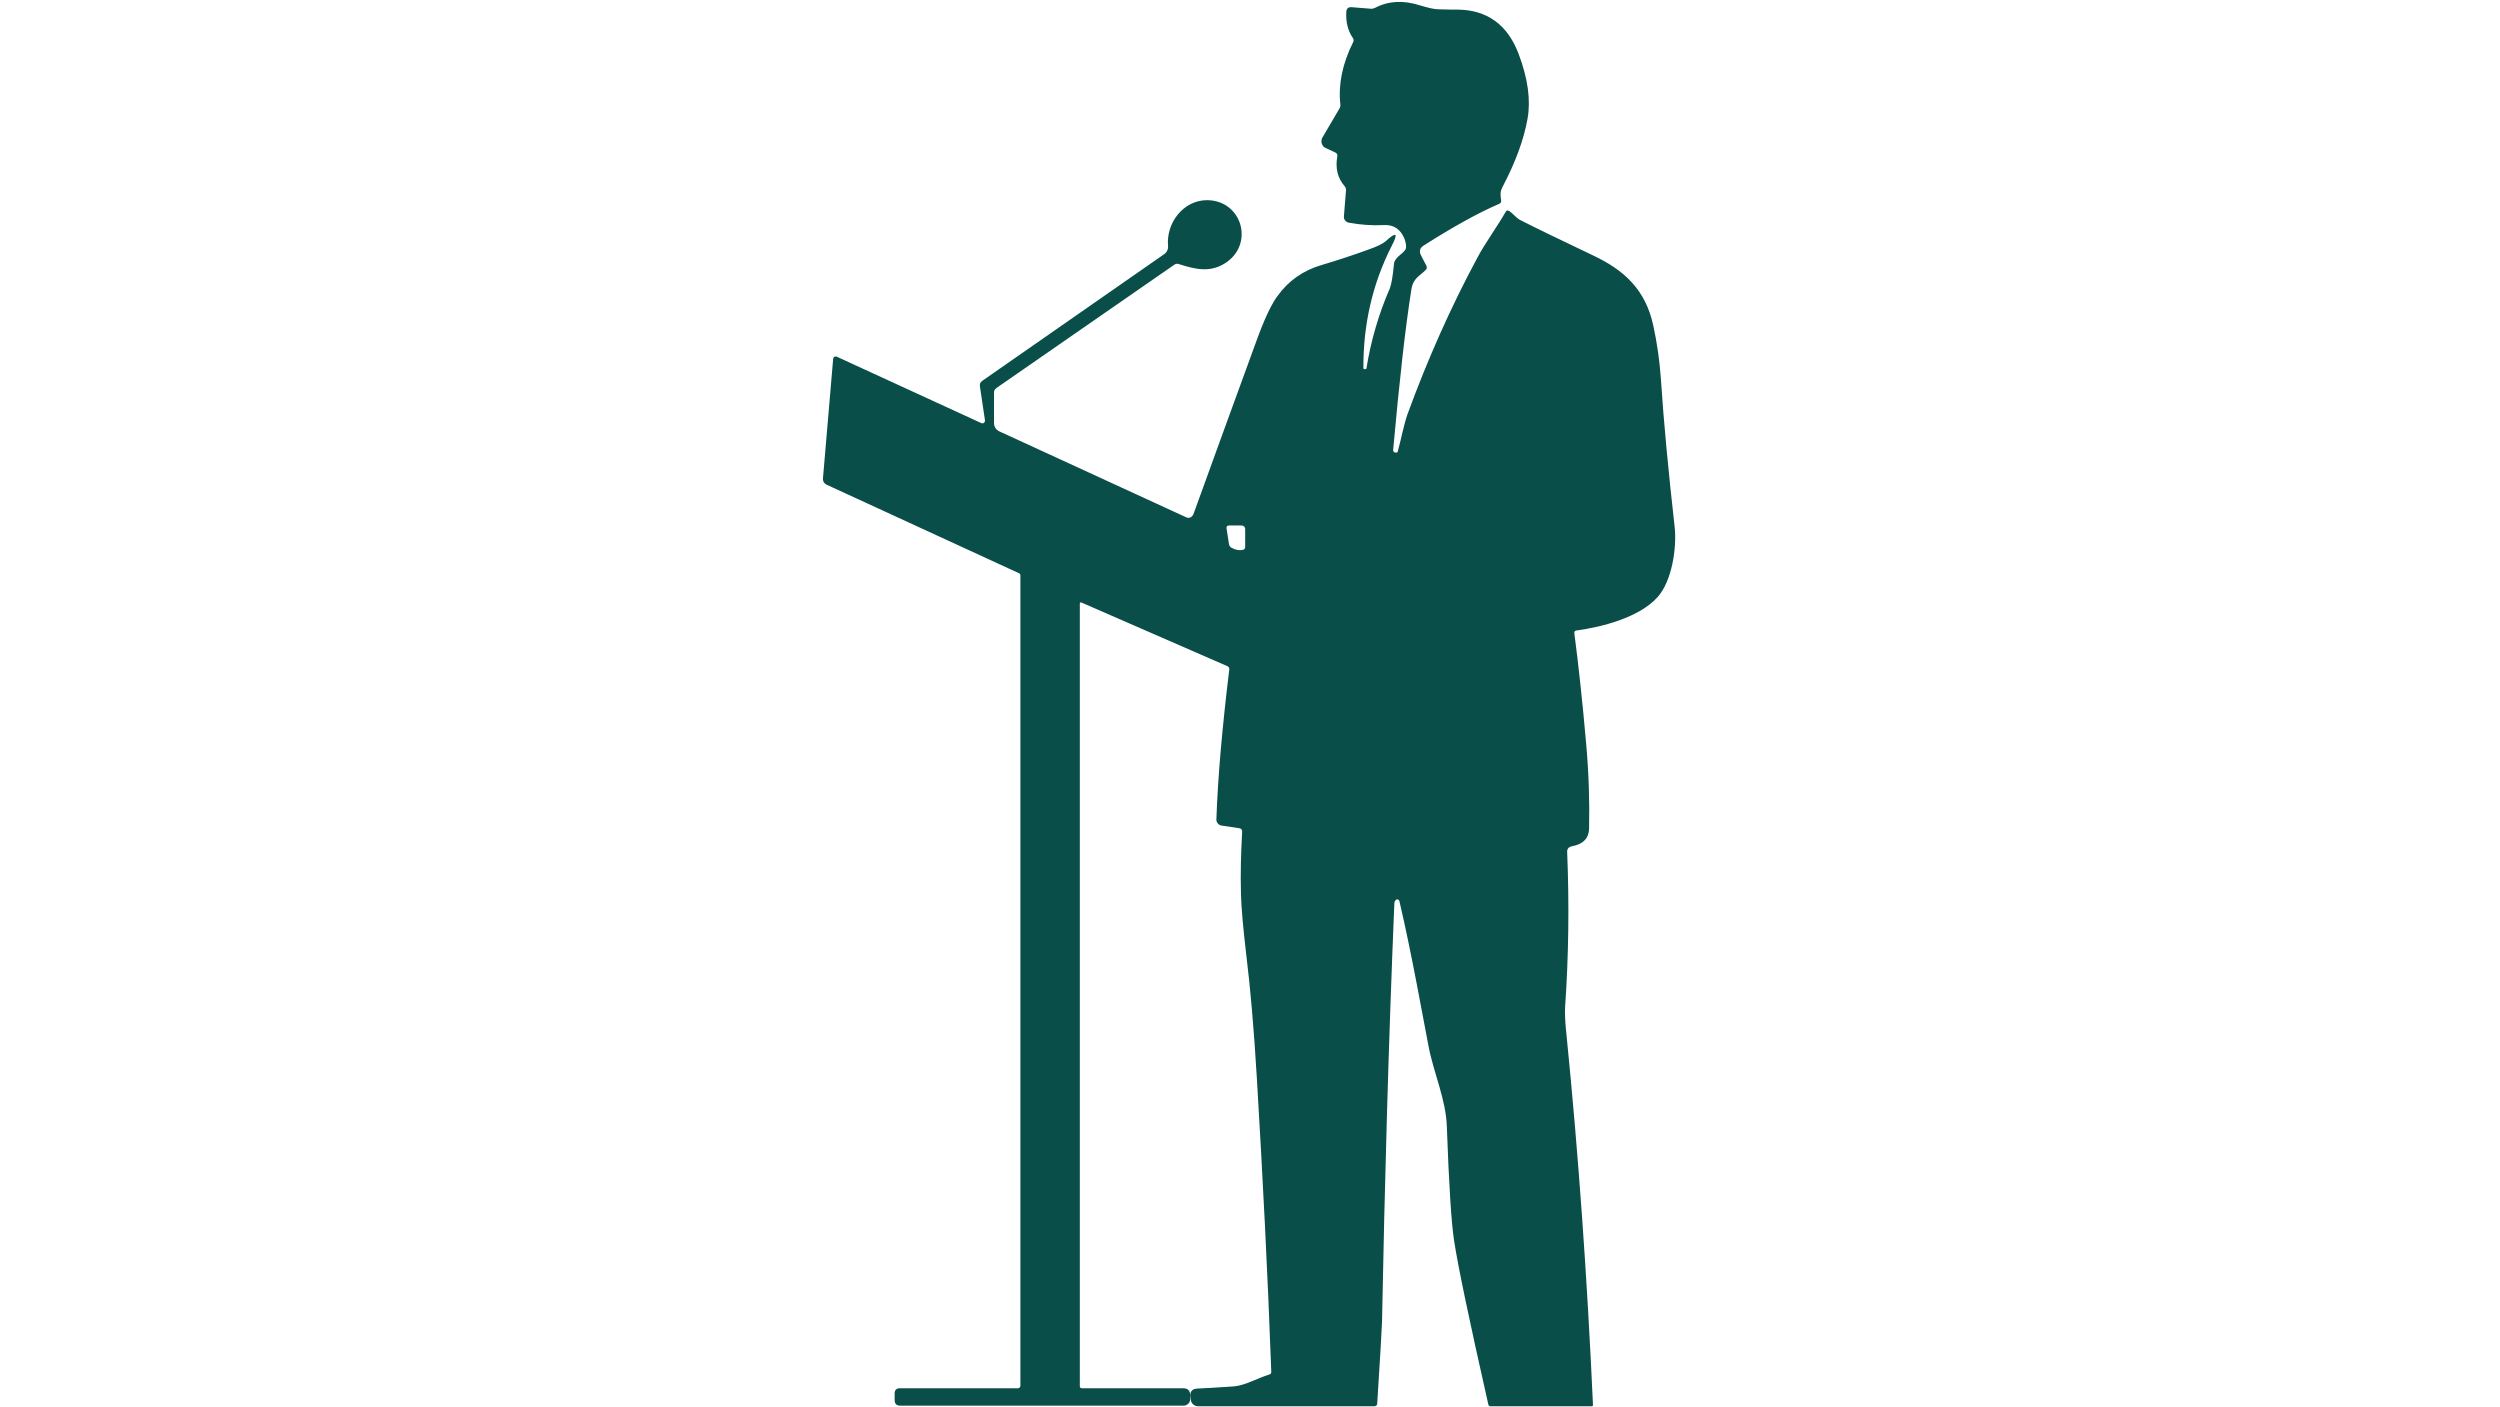
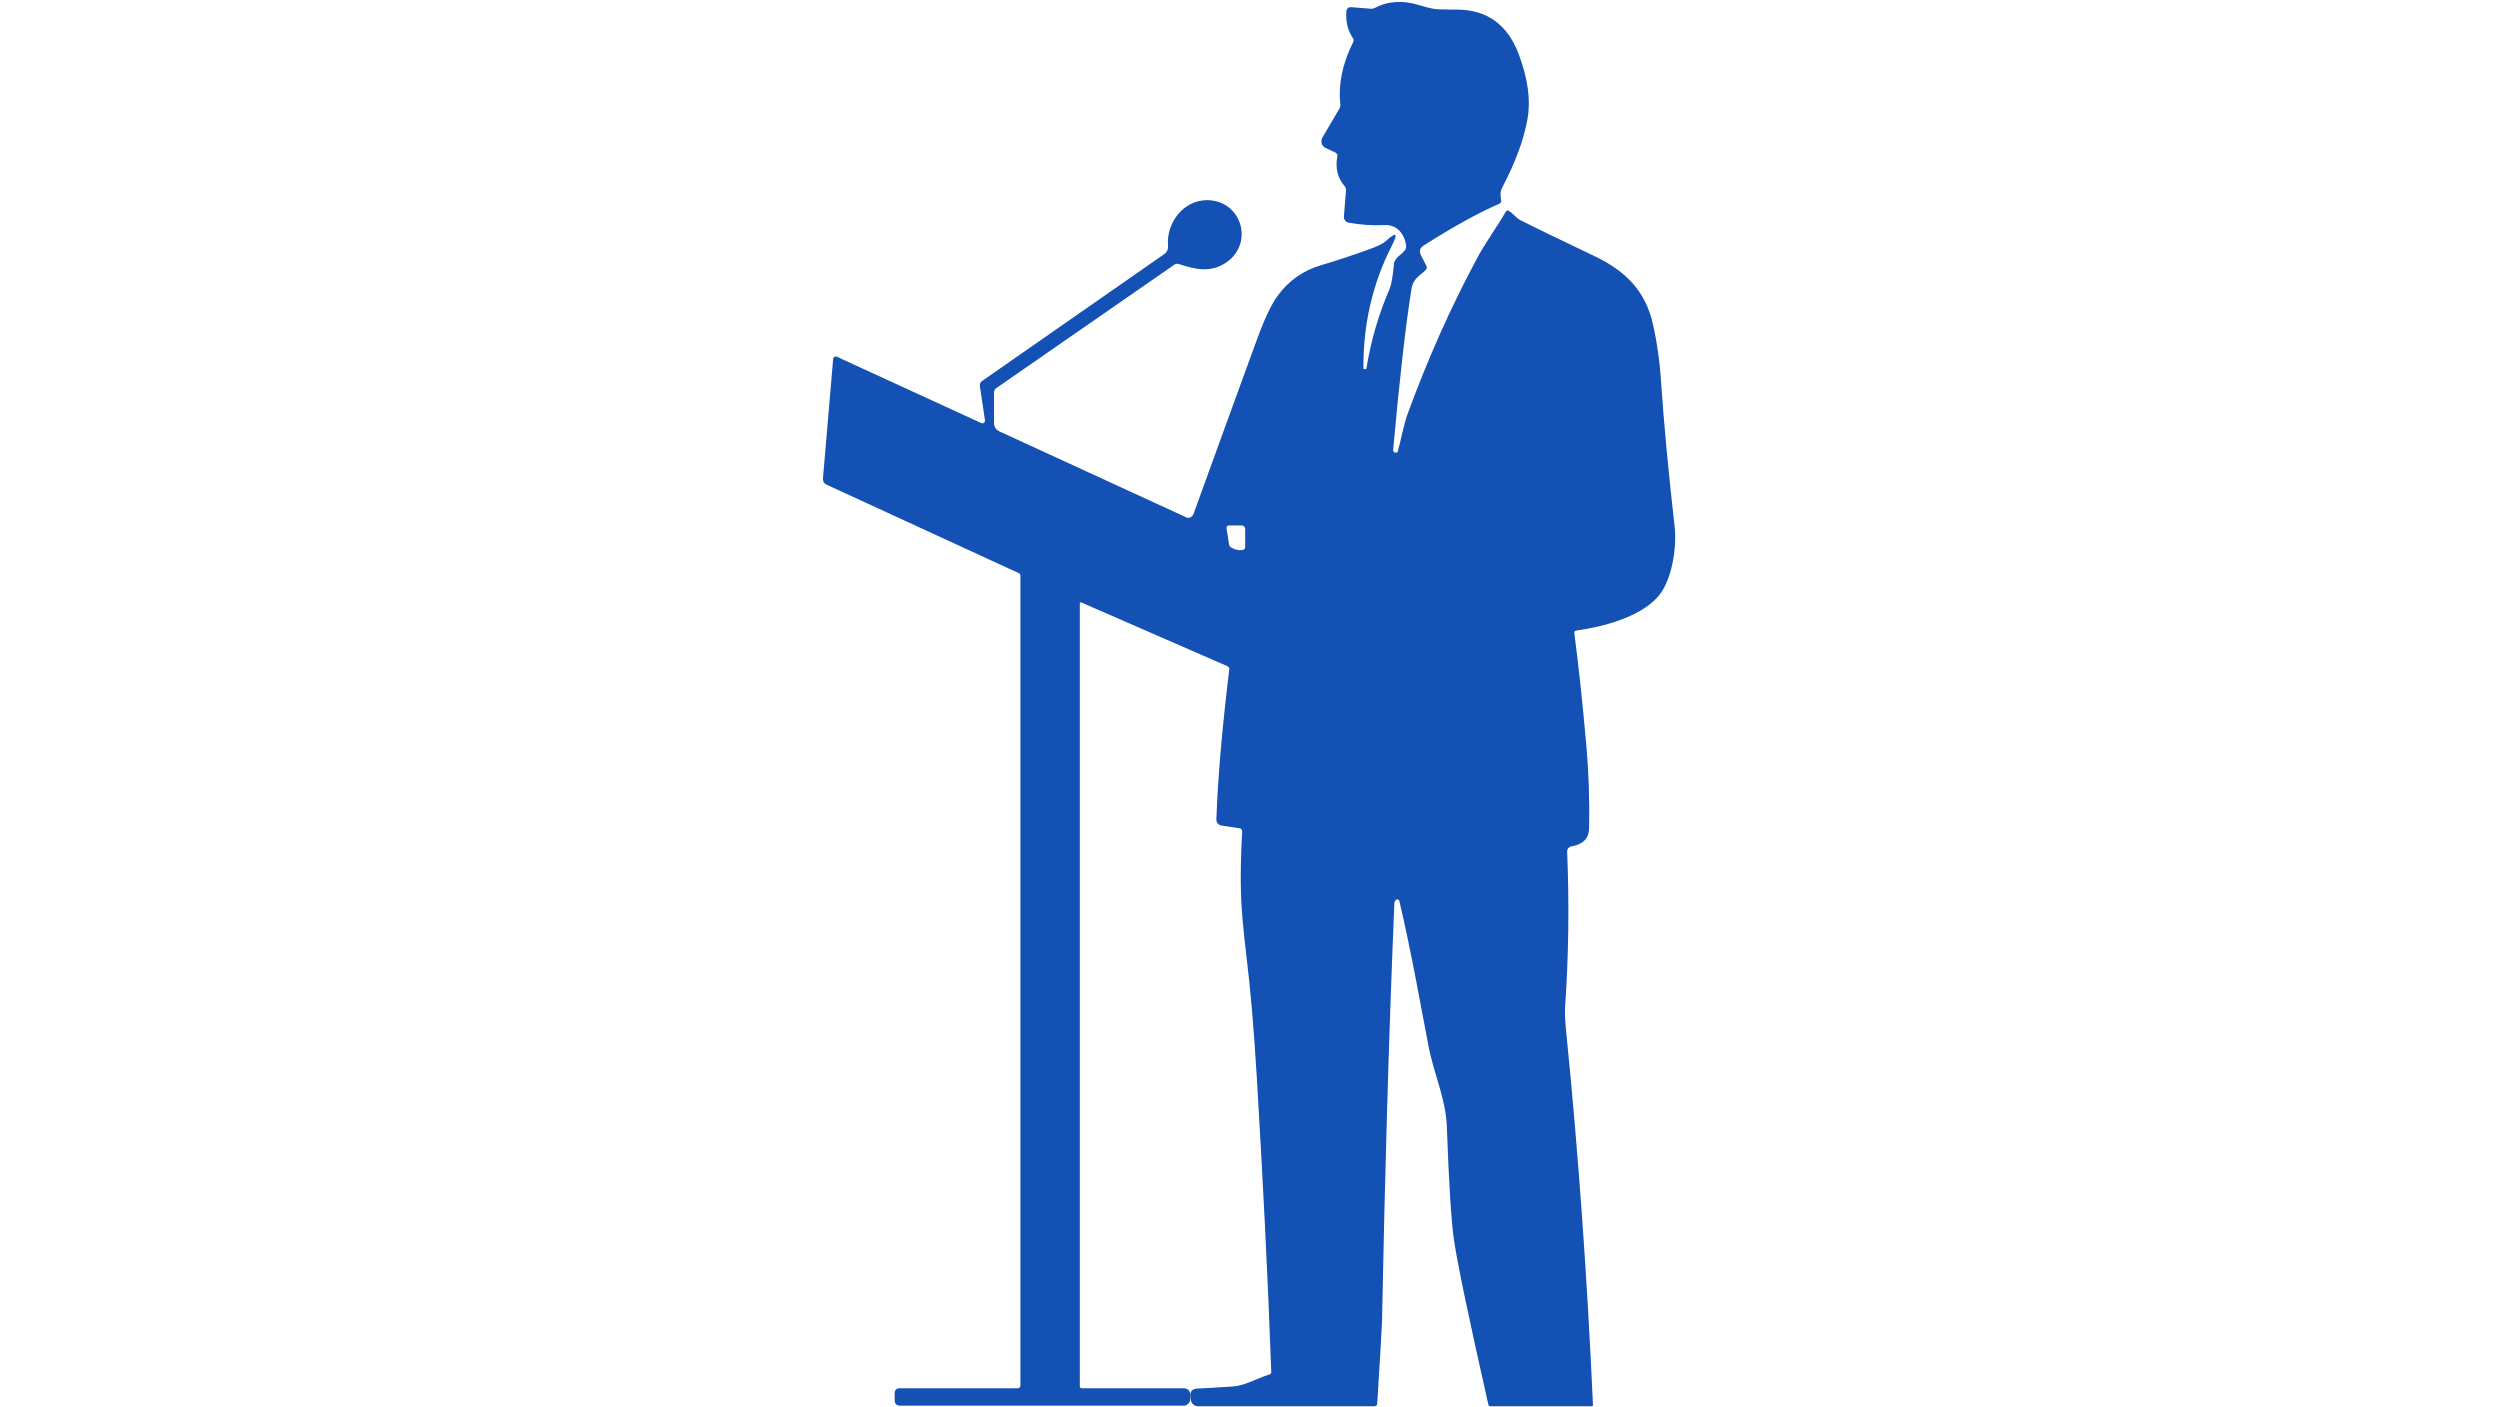
<svg xmlns="http://www.w3.org/2000/svg" width="640" zoomAndPan="magnify" viewBox="0 0 480 270" height="360" preserveAspectRatio="xMidYMid meet" version="1.0">
-   <path fill="#094e49" d="M 261.949 70.871 L 262.18 70.871 C 262.293 70.871 262.352 70.812 262.352 70.754 C 263.215 65.398 264.715 60.27 266.844 55.371 C 267.133 54.68 267.422 53.066 267.652 50.59 C 267.711 50.07 268.113 49.496 268.977 48.805 C 269.555 48.344 269.898 47.938 269.957 47.594 C 270.016 47.133 269.898 46.555 269.668 45.863 C 268.918 44.02 267.594 43.098 265.691 43.215 C 263.387 43.328 261.141 43.156 258.953 42.754 C 258.375 42.637 257.973 42.117 258.031 41.543 L 258.434 36.531 C 258.434 36.242 258.375 35.953 258.145 35.723 C 256.82 34.168 256.359 32.324 256.762 30.02 C 256.82 29.672 256.703 29.441 256.359 29.27 L 254.516 28.406 C 253.824 28.117 253.535 27.254 253.824 26.562 C 253.824 26.504 253.883 26.504 253.883 26.445 L 257.164 20.859 C 257.34 20.57 257.395 20.281 257.34 19.938 C 256.934 16.191 257.742 12.215 259.816 8.066 C 259.93 7.777 259.93 7.547 259.758 7.316 C 258.777 5.879 258.375 4.207 258.492 2.246 C 258.547 1.613 258.895 1.324 259.527 1.383 L 263.156 1.672 C 263.445 1.73 263.734 1.613 264.023 1.5 C 266.559 0.172 269.438 0 272.664 1.039 C 274.219 1.5 275.371 1.785 276.18 1.785 C 277.965 1.844 279.176 1.844 279.867 1.844 C 285.516 1.902 289.434 4.727 291.562 10.312 C 293.352 15.039 293.926 19.188 293.293 22.758 C 292.602 26.734 290.988 31.113 288.512 35.84 C 287.934 36.934 288.105 37.508 288.223 38.488 C 288.281 38.777 288.105 39.008 287.875 39.121 C 283.727 40.91 278.887 43.617 273.355 47.133 C 272.605 47.594 272.434 48.227 272.836 49.035 L 273.875 51.051 C 273.988 51.34 273.988 51.57 273.758 51.801 C 272.605 53.008 271.34 53.355 270.992 55.543 C 269.84 62.746 268.688 73.059 267.48 86.426 C 267.48 86.656 267.652 86.887 267.883 86.887 L 268.172 86.887 C 268.285 86.887 268.285 86.887 268.344 86.773 C 269.035 84.297 269.496 81.645 270.246 79.512 C 274.105 68.969 278.543 59 283.555 49.668 C 285.055 46.785 287.59 43.328 289.086 40.68 C 289.258 40.391 289.488 40.332 289.719 40.504 C 290.297 40.793 291.102 41.832 291.852 42.234 C 295.25 43.961 299.918 46.211 305.852 49.035 C 311.844 51.855 315.938 55.602 317.434 62.516 C 318.184 65.973 318.645 69.316 318.875 72.543 C 319.449 81.355 320.375 90.863 321.527 101.121 C 321.988 105.152 321.008 111.605 318.242 114.66 C 314.668 118.637 307.352 120.422 302.684 121.055 C 302.34 121.113 302.223 121.285 302.281 121.633 C 303.086 127.797 303.836 134.77 304.527 142.605 C 305.047 148.426 305.219 153.898 305.105 159.086 C 305.047 160.984 303.953 162.082 301.82 162.484 C 301.188 162.598 300.84 163.004 300.898 163.637 C 301.301 173.547 301.188 183.457 300.496 193.426 C 300.438 194.461 300.496 196.305 300.781 198.84 C 303.086 221.887 304.758 245.57 305.852 269.77 C 305.852 269.887 305.738 270 305.621 270 L 286.207 270 C 285.918 270 285.801 269.883 285.746 269.598 C 282.059 253.289 279.867 242.805 279.176 238.137 C 278.656 234.738 278.195 227.477 277.793 216.301 C 277.621 211.055 275.258 206.043 274.277 200.859 C 273.125 194.922 270.992 182.824 268.688 173.027 C 268.633 172.797 268.402 172.625 268.172 172.684 C 268.113 172.684 268.055 172.738 267.996 172.797 C 267.824 172.969 267.711 173.199 267.711 173.547 C 266.613 199.938 265.867 226.672 265.348 253.809 C 265.289 255.309 265 260.551 264.426 269.48 C 264.426 269.828 264.195 270 263.848 270 L 230.027 270 C 229.336 270 228.703 269.48 228.645 268.789 L 228.586 268.215 C 228.414 267.176 228.875 266.656 229.91 266.602 C 231.238 266.543 233.543 266.426 236.828 266.195 C 239.074 266.023 241.32 264.641 243.742 263.891 C 243.973 263.836 244.086 263.66 244.086 263.375 C 243.395 244.246 242.414 225.461 241.32 207.082 C 240.746 197.402 240.055 189.566 239.305 183.516 C 238.672 178.098 238.324 174.18 238.266 171.645 C 238.152 167.727 238.266 163.75 238.496 159.66 C 238.496 159.316 238.324 159.086 237.98 159.027 L 234.523 158.508 C 233.945 158.395 233.543 157.934 233.543 157.355 C 233.832 149.059 234.695 139.438 236.02 128.547 C 236.078 128.258 235.906 128.027 235.676 127.914 L 207.672 115.699 C 207.441 115.582 207.324 115.699 207.324 115.93 L 207.324 266.141 C 207.324 266.371 207.441 266.543 207.73 266.543 L 227.145 266.543 C 228.066 266.543 228.527 267.004 228.527 267.926 L 228.527 268.617 C 228.527 269.309 227.953 269.887 227.262 269.887 L 172.871 269.887 C 172.121 269.887 171.773 269.539 171.773 268.789 L 171.773 267.523 C 171.773 266.887 172.121 266.543 172.754 266.543 L 195.457 266.543 C 195.688 266.543 195.918 266.312 195.918 266.082 L 195.918 110.453 C 195.918 110.281 195.801 110.109 195.629 110.051 L 158.695 93.055 C 158.234 92.824 158.004 92.477 158.004 91.902 L 159.965 68.91 C 159.965 68.625 160.25 68.395 160.539 68.449 C 160.598 68.449 160.656 68.449 160.711 68.508 L 188.426 81.242 C 188.656 81.355 188.945 81.242 189.062 81.012 C 189.117 80.953 189.117 80.84 189.117 80.723 L 188.141 74.156 C 188.082 73.75 188.195 73.406 188.602 73.117 L 223.516 48.805 C 224.035 48.457 224.324 47.824 224.266 47.246 C 223.863 42.809 227.203 38.43 231.758 38.43 C 238.613 38.488 240.918 47.133 235.039 50.648 C 232.219 52.316 229.566 51.742 226.34 50.703 C 226.051 50.59 225.707 50.648 225.477 50.82 L 191.309 74.5 C 191.02 74.73 190.848 74.961 190.848 75.363 L 190.848 81.125 C 190.848 81.934 191.191 82.508 191.941 82.855 L 227.781 99.336 C 228.242 99.566 228.816 99.336 229.047 98.875 C 229.047 98.875 229.047 98.816 229.105 98.816 C 232.91 88.328 236.828 77.496 240.918 66.32 C 241.84 63.785 243.512 59.176 245.297 56.812 C 247.371 53.93 250.195 51.914 253.766 50.879 C 256.703 50.012 259.645 49.035 262.523 47.996 C 264.367 47.363 265.52 46.785 266.039 46.324 C 268.113 44.422 268.516 44.711 267.191 47.246 C 263.504 54.508 261.719 62.344 261.773 70.754 C 261.773 70.812 261.832 70.871 261.949 70.871 Z M 238.324 100.891 L 236.02 100.891 C 235.617 100.891 235.445 101.062 235.5 101.465 L 235.961 104.461 C 236.02 104.75 236.137 104.98 236.422 105.152 C 237.23 105.613 237.98 105.73 238.672 105.559 C 238.902 105.5 239.074 105.328 239.074 105.039 L 239.074 101.523 C 239.016 101.121 238.785 100.891 238.324 100.891 Z M 238.324 100.891 " fill-opacity="1" fill-rule="nonzero" />
+   <path fill="#1351B4" d="M 261.949 70.871 L 262.18 70.871 C 262.293 70.871 262.352 70.812 262.352 70.754 C 263.215 65.398 264.715 60.27 266.844 55.371 C 267.133 54.68 267.422 53.066 267.652 50.59 C 267.711 50.07 268.113 49.496 268.977 48.805 C 269.555 48.344 269.898 47.938 269.957 47.594 C 270.016 47.133 269.898 46.555 269.668 45.863 C 268.918 44.02 267.594 43.098 265.691 43.215 C 263.387 43.328 261.141 43.156 258.953 42.754 C 258.375 42.637 257.973 42.117 258.031 41.543 L 258.434 36.531 C 258.434 36.242 258.375 35.953 258.145 35.723 C 256.82 34.168 256.359 32.324 256.762 30.02 C 256.82 29.672 256.703 29.441 256.359 29.27 L 254.516 28.406 C 253.824 28.117 253.535 27.254 253.824 26.562 C 253.824 26.504 253.883 26.504 253.883 26.445 L 257.164 20.859 C 257.34 20.57 257.395 20.281 257.34 19.938 C 256.934 16.191 257.742 12.215 259.816 8.066 C 259.93 7.777 259.93 7.547 259.758 7.316 C 258.777 5.879 258.375 4.207 258.492 2.246 C 258.547 1.613 258.895 1.324 259.527 1.383 L 263.156 1.672 C 263.445 1.73 263.734 1.613 264.023 1.5 C 266.559 0.172 269.438 0 272.664 1.039 C 274.219 1.5 275.371 1.785 276.18 1.785 C 277.965 1.844 279.176 1.844 279.867 1.844 C 285.516 1.902 289.434 4.727 291.562 10.312 C 293.352 15.039 293.926 19.188 293.293 22.758 C 292.602 26.734 290.988 31.113 288.512 35.84 C 287.934 36.934 288.105 37.508 288.223 38.488 C 288.281 38.777 288.105 39.008 287.875 39.121 C 283.727 40.91 278.887 43.617 273.355 47.133 C 272.605 47.594 272.434 48.227 272.836 49.035 L 273.875 51.051 C 273.988 51.34 273.988 51.57 273.758 51.801 C 272.605 53.008 271.34 53.355 270.992 55.543 C 269.84 62.746 268.688 73.059 267.48 86.426 C 267.48 86.656 267.652 86.887 267.883 86.887 L 268.172 86.887 C 268.285 86.887 268.285 86.887 268.344 86.773 C 269.035 84.297 269.496 81.645 270.246 79.512 C 274.105 68.969 278.543 59 283.555 49.668 C 285.055 46.785 287.59 43.328 289.086 40.68 C 289.258 40.391 289.488 40.332 289.719 40.504 C 290.297 40.793 291.102 41.832 291.852 42.234 C 295.25 43.961 299.918 46.211 305.852 49.035 C 311.844 51.855 315.938 55.602 317.434 62.516 C 318.184 65.973 318.645 69.316 318.875 72.543 C 319.449 81.355 320.375 90.863 321.527 101.121 C 321.988 105.152 321.008 111.605 318.242 114.66 C 314.668 118.637 307.352 120.422 302.684 121.055 C 302.34 121.113 302.223 121.285 302.281 121.633 C 303.086 127.797 303.836 134.77 304.527 142.605 C 305.047 148.426 305.219 153.898 305.105 159.086 C 305.047 160.984 303.953 162.082 301.82 162.484 C 301.188 162.598 300.84 163.004 300.898 163.637 C 301.301 173.547 301.188 183.457 300.496 193.426 C 300.438 194.461 300.496 196.305 300.781 198.84 C 303.086 221.887 304.758 245.57 305.852 269.77 C 305.852 269.887 305.738 270 305.621 270 L 286.207 270 C 285.918 270 285.801 269.883 285.746 269.598 C 282.059 253.289 279.867 242.805 279.176 238.137 C 278.656 234.738 278.195 227.477 277.793 216.301 C 277.621 211.055 275.258 206.043 274.277 200.859 C 273.125 194.922 270.992 182.824 268.688 173.027 C 268.633 172.797 268.402 172.625 268.172 172.684 C 268.113 172.684 268.055 172.738 267.996 172.797 C 267.824 172.969 267.711 173.199 267.711 173.547 C 266.613 199.938 265.867 226.672 265.348 253.809 C 265.289 255.309 265 260.551 264.426 269.48 C 264.426 269.828 264.195 270 263.848 270 L 230.027 270 C 229.336 270 228.703 269.48 228.645 268.789 L 228.586 268.215 C 228.414 267.176 228.875 266.656 229.91 266.602 C 231.238 266.543 233.543 266.426 236.828 266.195 C 239.074 266.023 241.32 264.641 243.742 263.891 C 243.973 263.836 244.086 263.66 244.086 263.375 C 243.395 244.246 242.414 225.461 241.32 207.082 C 240.746 197.402 240.055 189.566 239.305 183.516 C 238.672 178.098 238.324 174.18 238.266 171.645 C 238.152 167.727 238.266 163.75 238.496 159.66 C 238.496 159.316 238.324 159.086 237.98 159.027 L 234.523 158.508 C 233.945 158.395 233.543 157.934 233.543 157.355 C 233.832 149.059 234.695 139.438 236.02 128.547 C 236.078 128.258 235.906 128.027 235.676 127.914 L 207.672 115.699 C 207.441 115.582 207.324 115.699 207.324 115.93 L 207.324 266.141 C 207.324 266.371 207.441 266.543 207.73 266.543 L 227.145 266.543 C 228.066 266.543 228.527 267.004 228.527 267.926 L 228.527 268.617 C 228.527 269.309 227.953 269.887 227.262 269.887 L 172.871 269.887 C 172.121 269.887 171.773 269.539 171.773 268.789 L 171.773 267.523 C 171.773 266.887 172.121 266.543 172.754 266.543 L 195.457 266.543 C 195.688 266.543 195.918 266.312 195.918 266.082 L 195.918 110.453 C 195.918 110.281 195.801 110.109 195.629 110.051 L 158.695 93.055 C 158.234 92.824 158.004 92.477 158.004 91.902 L 159.965 68.91 C 159.965 68.625 160.25 68.395 160.539 68.449 C 160.598 68.449 160.656 68.449 160.711 68.508 L 188.426 81.242 C 188.656 81.355 188.945 81.242 189.062 81.012 C 189.117 80.953 189.117 80.84 189.117 80.723 L 188.141 74.156 C 188.082 73.75 188.195 73.406 188.602 73.117 L 223.516 48.805 C 224.035 48.457 224.324 47.824 224.266 47.246 C 223.863 42.809 227.203 38.43 231.758 38.43 C 238.613 38.488 240.918 47.133 235.039 50.648 C 232.219 52.316 229.566 51.742 226.34 50.703 C 226.051 50.59 225.707 50.648 225.477 50.82 L 191.309 74.5 C 191.02 74.73 190.848 74.961 190.848 75.363 L 190.848 81.125 C 190.848 81.934 191.191 82.508 191.941 82.855 L 227.781 99.336 C 228.242 99.566 228.816 99.336 229.047 98.875 C 229.047 98.875 229.047 98.816 229.105 98.816 C 232.91 88.328 236.828 77.496 240.918 66.32 C 241.84 63.785 243.512 59.176 245.297 56.812 C 247.371 53.93 250.195 51.914 253.766 50.879 C 256.703 50.012 259.645 49.035 262.523 47.996 C 264.367 47.363 265.52 46.785 266.039 46.324 C 268.113 44.422 268.516 44.711 267.191 47.246 C 263.504 54.508 261.719 62.344 261.773 70.754 C 261.773 70.812 261.832 70.871 261.949 70.871 Z M 238.324 100.891 L 236.02 100.891 C 235.617 100.891 235.445 101.062 235.5 101.465 L 235.961 104.461 C 236.02 104.75 236.137 104.98 236.422 105.152 C 237.23 105.613 237.98 105.73 238.672 105.559 C 238.902 105.5 239.074 105.328 239.074 105.039 L 239.074 101.523 C 239.016 101.121 238.785 100.891 238.324 100.891 Z M 238.324 100.891 " fill-opacity="1" fill-rule="nonzero" />
</svg>
